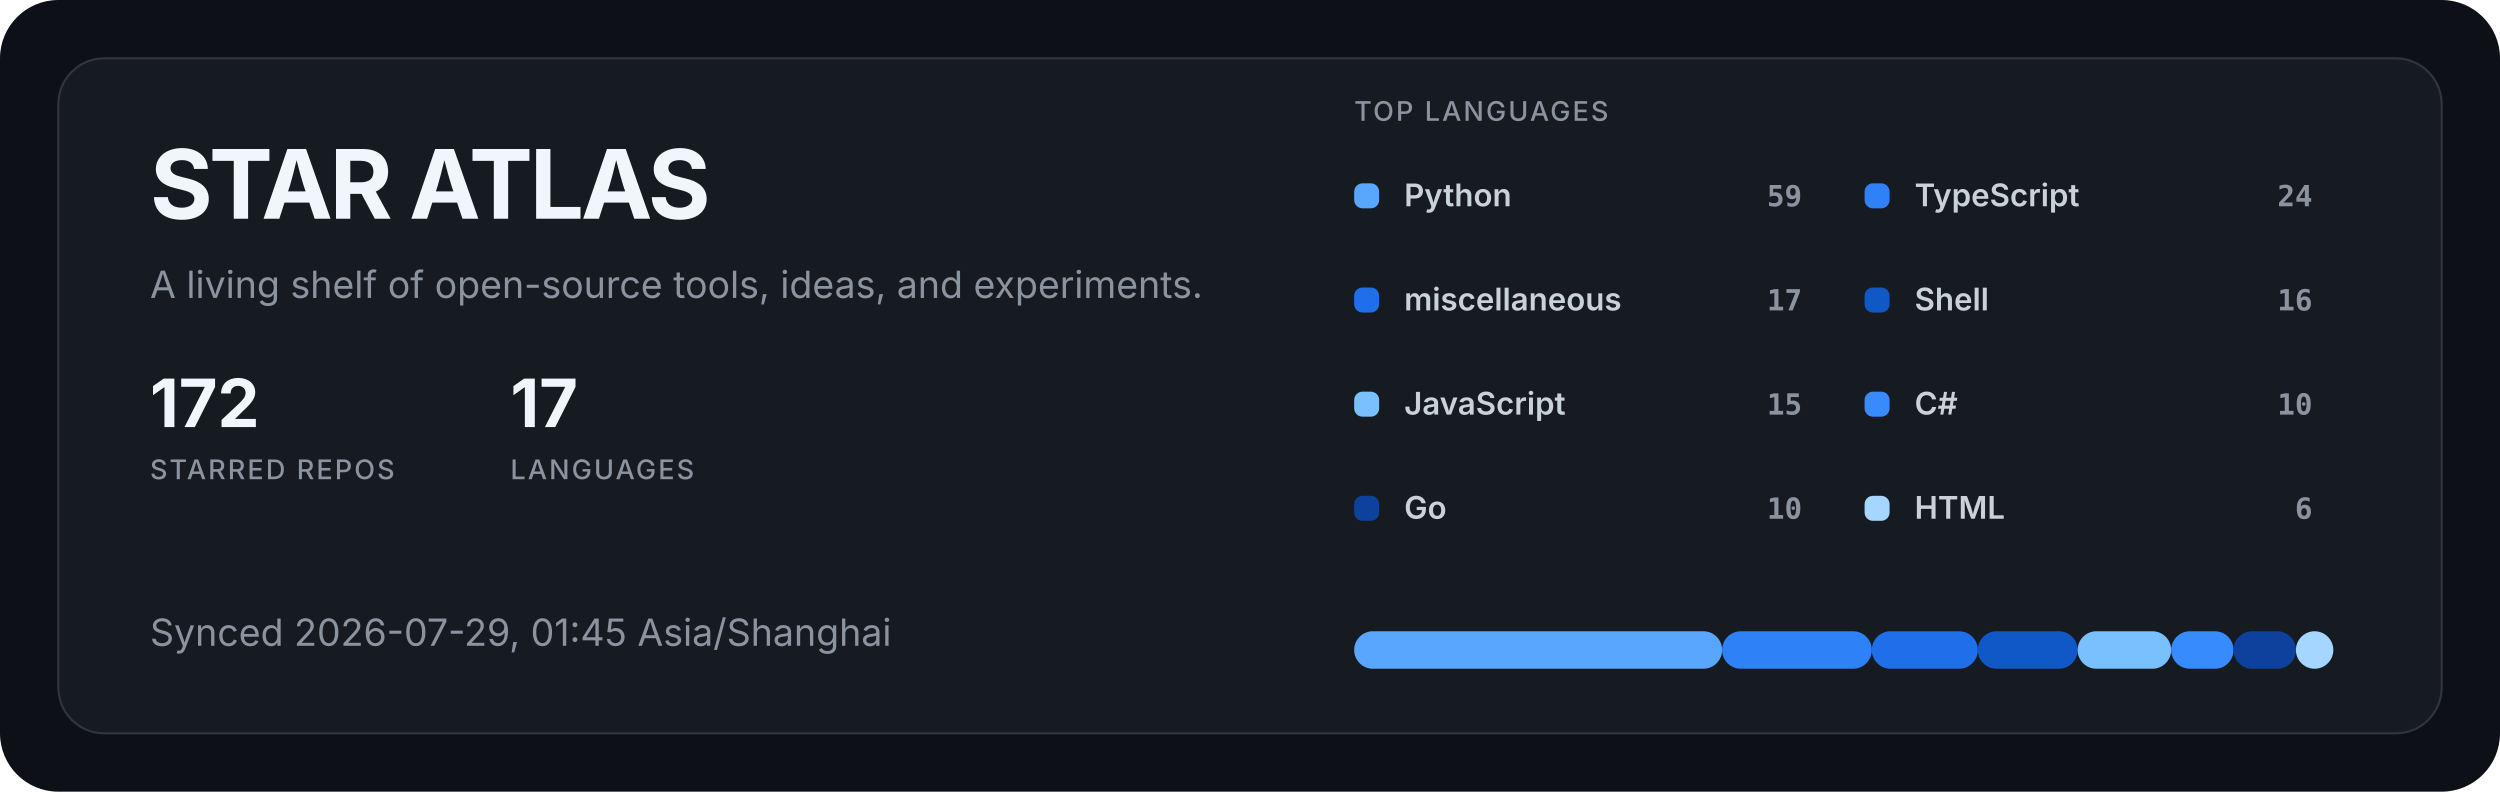
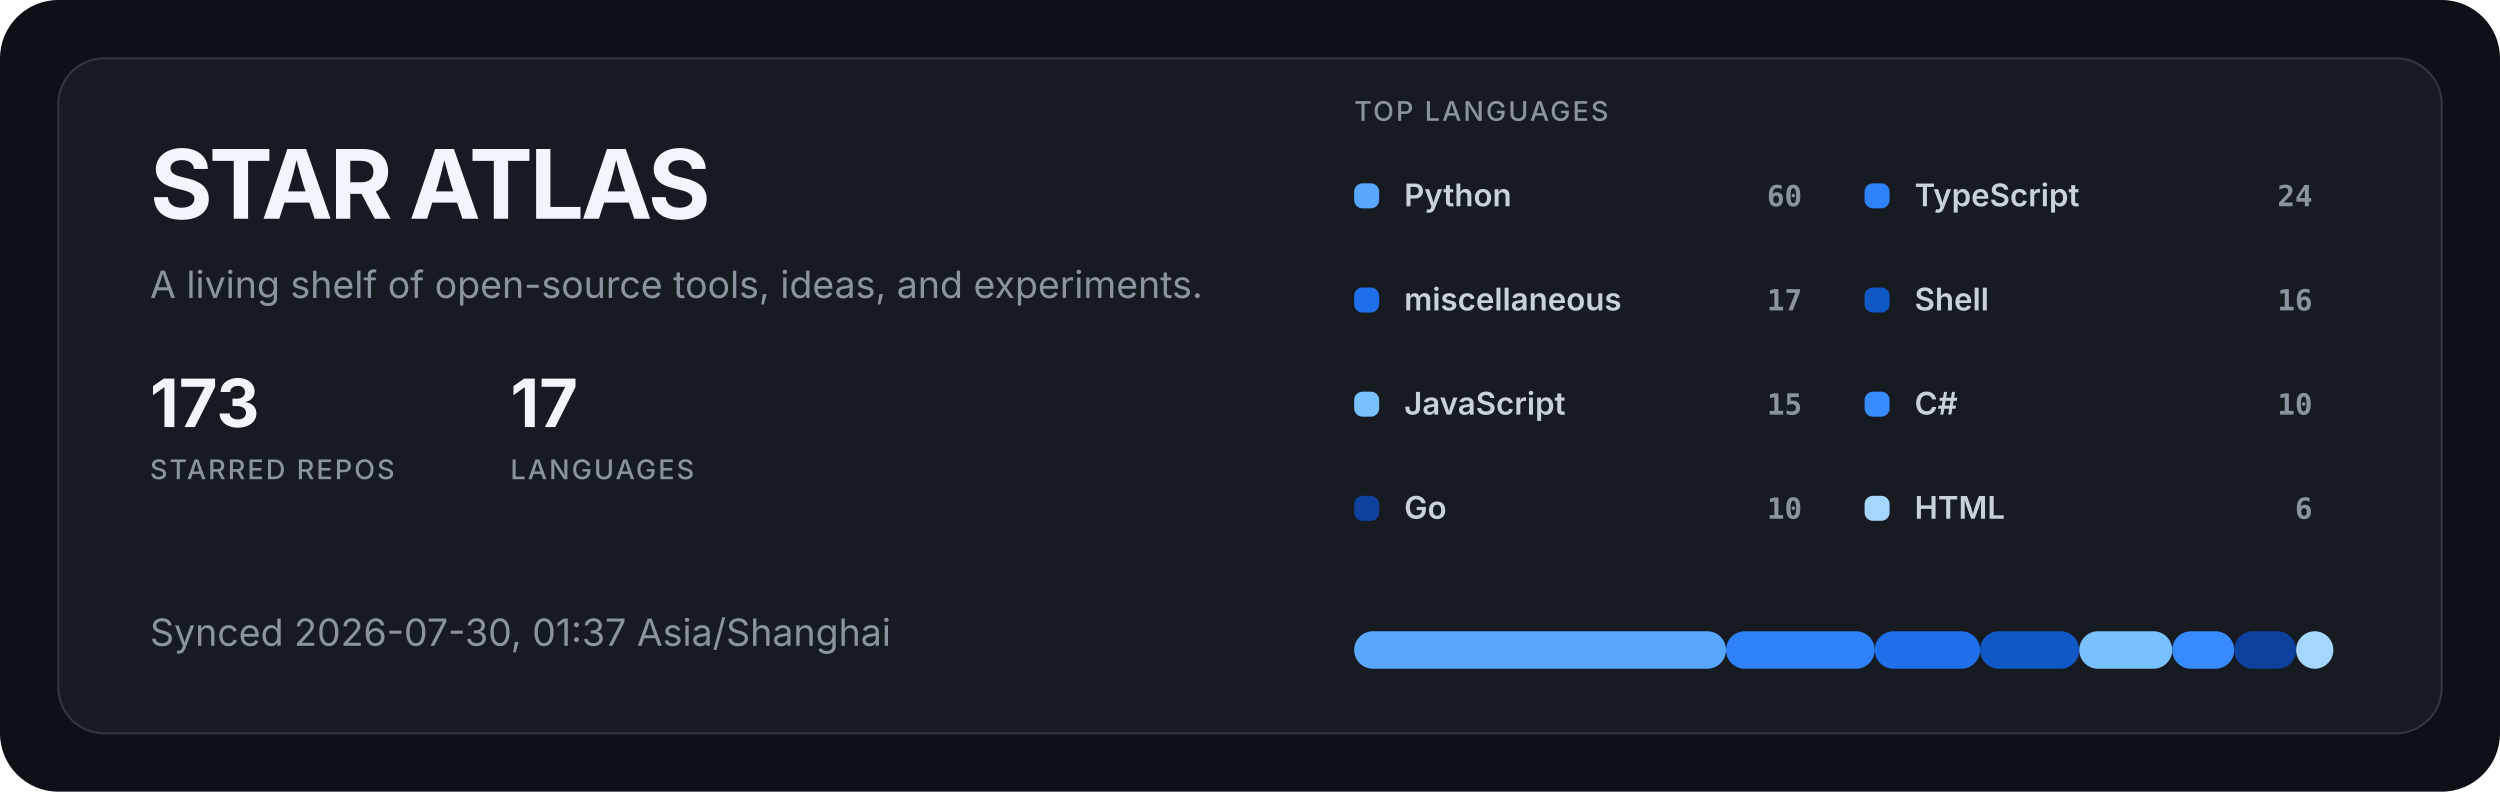
<svg xmlns="http://www.w3.org/2000/svg" width="1200" height="380" viewBox="0 0 1200 380" role="img" aria-labelledby="title description">
  <style>
  .title { fill: #f0f6fc; font: 700 46px -apple-system, BlinkMacSystemFont, "Segoe UI", sans-serif; letter-spacing: -1.5px; }
  .subtitle { fill: #8b949e; font: 400 18px -apple-system, BlinkMacSystemFont, "Segoe UI", sans-serif; }
  .metric { fill: #f0f6fc; font: 700 32px -apple-system, BlinkMacSystemFont, "Segoe UI", sans-serif; }
  .metric-label { fill: #8b949e; font: 500 13px -apple-system, BlinkMacSystemFont, "Segoe UI", sans-serif; letter-spacing: 1px; }
  .label { fill: #c9d1d9; font: 600 15px -apple-system, BlinkMacSystemFont, "Segoe UI", sans-serif; }
  .value { fill: #8b949e; font: 600 14px ui-monospace, SFMono-Regular, Consolas, monospace; }
</style>
  <rect width="1200" height="380" rx="28" fill="#0d1117" />
  <rect x="28" y="28" width="1144" height="324" rx="22" fill="#161b22" stroke="#30363d" />
  <text x="72" y="105" class="title">STAR ATLAS</text>
  <text x="72" y="143" class="subtitle">A living shelf of open-source tools, ideas, and experiments.</text>
  <g transform="translate(72 205)">
-     <text class="metric">172</text>
+     <text class="metric">173</text>
    <text y="25" class="metric-label">STARRED REPOS</text>
  </g>
  <g transform="translate(245 205)">
    <text class="metric">17</text>
    <text y="25" class="metric-label">LANGUAGES</text>
  </g>
-   <text x="72" y="310" class="subtitle">Synced 2026-07-29, 01:45 Asia/Shanghai</text>
+   <text x="72" y="310" class="subtitle">Synced 2026-07-30, 01:37 Asia/Shanghai</text>
  <text x="650" y="58" class="metric-label">TOP LANGUAGES</text>
  <g transform="translate(650 88)">
    <rect width="12" height="12" rx="4" fill="#58a6ff" />
    <text x="24" y="11" class="label">Python</text>
-     <text x="215" y="11" text-anchor="end" class="value">59</text>
+     <text x="215" y="11" text-anchor="end" class="value">60</text>
  </g>
  <g transform="translate(895 88)">
    <rect width="12" height="12" rx="4" fill="#2f81f7" />
    <text x="24" y="11" class="label">TypeScript</text>
    <text x="215" y="11" text-anchor="end" class="value">24</text>
  </g>
  <g transform="translate(650 138)">
    <rect width="12" height="12" rx="4" fill="#1f6feb" />
    <text x="24" y="11" class="label">miscellaneous</text>
    <text x="215" y="11" text-anchor="end" class="value">17</text>
  </g>
  <g transform="translate(895 138)">
    <rect width="12" height="12" rx="4" fill="#1158c7" />
    <text x="24" y="11" class="label">Shell</text>
    <text x="215" y="11" text-anchor="end" class="value">16</text>
  </g>
  <g transform="translate(650 188)">
    <rect width="12" height="12" rx="4" fill="#79c0ff" />
    <text x="24" y="11" class="label">JavaScript</text>
    <text x="215" y="11" text-anchor="end" class="value">15</text>
  </g>
  <g transform="translate(895 188)">
    <rect width="12" height="12" rx="4" fill="#388bfd" />
    <text x="24" y="11" class="label">C#</text>
    <text x="215" y="11" text-anchor="end" class="value">10</text>
  </g>
  <g transform="translate(650 238)">
    <rect width="12" height="12" rx="4" fill="#0d419d" />
    <text x="24" y="11" class="label">Go</text>
    <text x="215" y="11" text-anchor="end" class="value">10</text>
  </g>
  <g transform="translate(895 238)">
    <rect width="12" height="12" rx="4" fill="#a5d6ff" />
    <text x="24" y="11" class="label">HTML</text>
    <text x="215" y="11" text-anchor="end" class="value">6</text>
  </g>
-   <rect x="650.00" y="303" width="176.62" height="18" rx="9" fill="#58a6ff" />
-   <rect x="826.62" y="303" width="71.85" height="18" rx="9" fill="#2f81f7" />
-   <rect x="898.47" y="303" width="50.89" height="18" rx="9" fill="#1f6feb" />
-   <rect x="949.36" y="303" width="47.90" height="18" rx="9" fill="#1158c7" />
-   <rect x="997.26" y="303" width="44.90" height="18" rx="9" fill="#79c0ff" />
-   <rect x="1042.17" y="303" width="29.94" height="18" rx="9" fill="#388bfd" />
-   <rect x="1072.10" y="303" width="29.94" height="18" rx="9" fill="#0d419d" />
-   <rect x="1102.04" y="303" width="17.96" height="18" rx="9" fill="#a5d6ff" />
+   <rect x="650.00" y="303" width="178.48" height="18" rx="9" fill="#58a6ff" />
+   <rect x="828.48" y="303" width="71.39" height="18" rx="9" fill="#2f81f7" />
+   <rect x="899.87" y="303" width="50.57" height="18" rx="9" fill="#1f6feb" />
+   <rect x="950.44" y="303" width="47.59" height="18" rx="9" fill="#1158c7" />
+   <rect x="998.04" y="303" width="44.62" height="18" rx="9" fill="#79c0ff" />
+   <rect x="1042.66" y="303" width="29.75" height="18" rx="9" fill="#388bfd" />
+   <rect x="1072.41" y="303" width="29.75" height="18" rx="9" fill="#0d419d" />
+   <rect x="1102.15" y="303" width="17.85" height="18" rx="9" fill="#a5d6ff" />
</svg>
